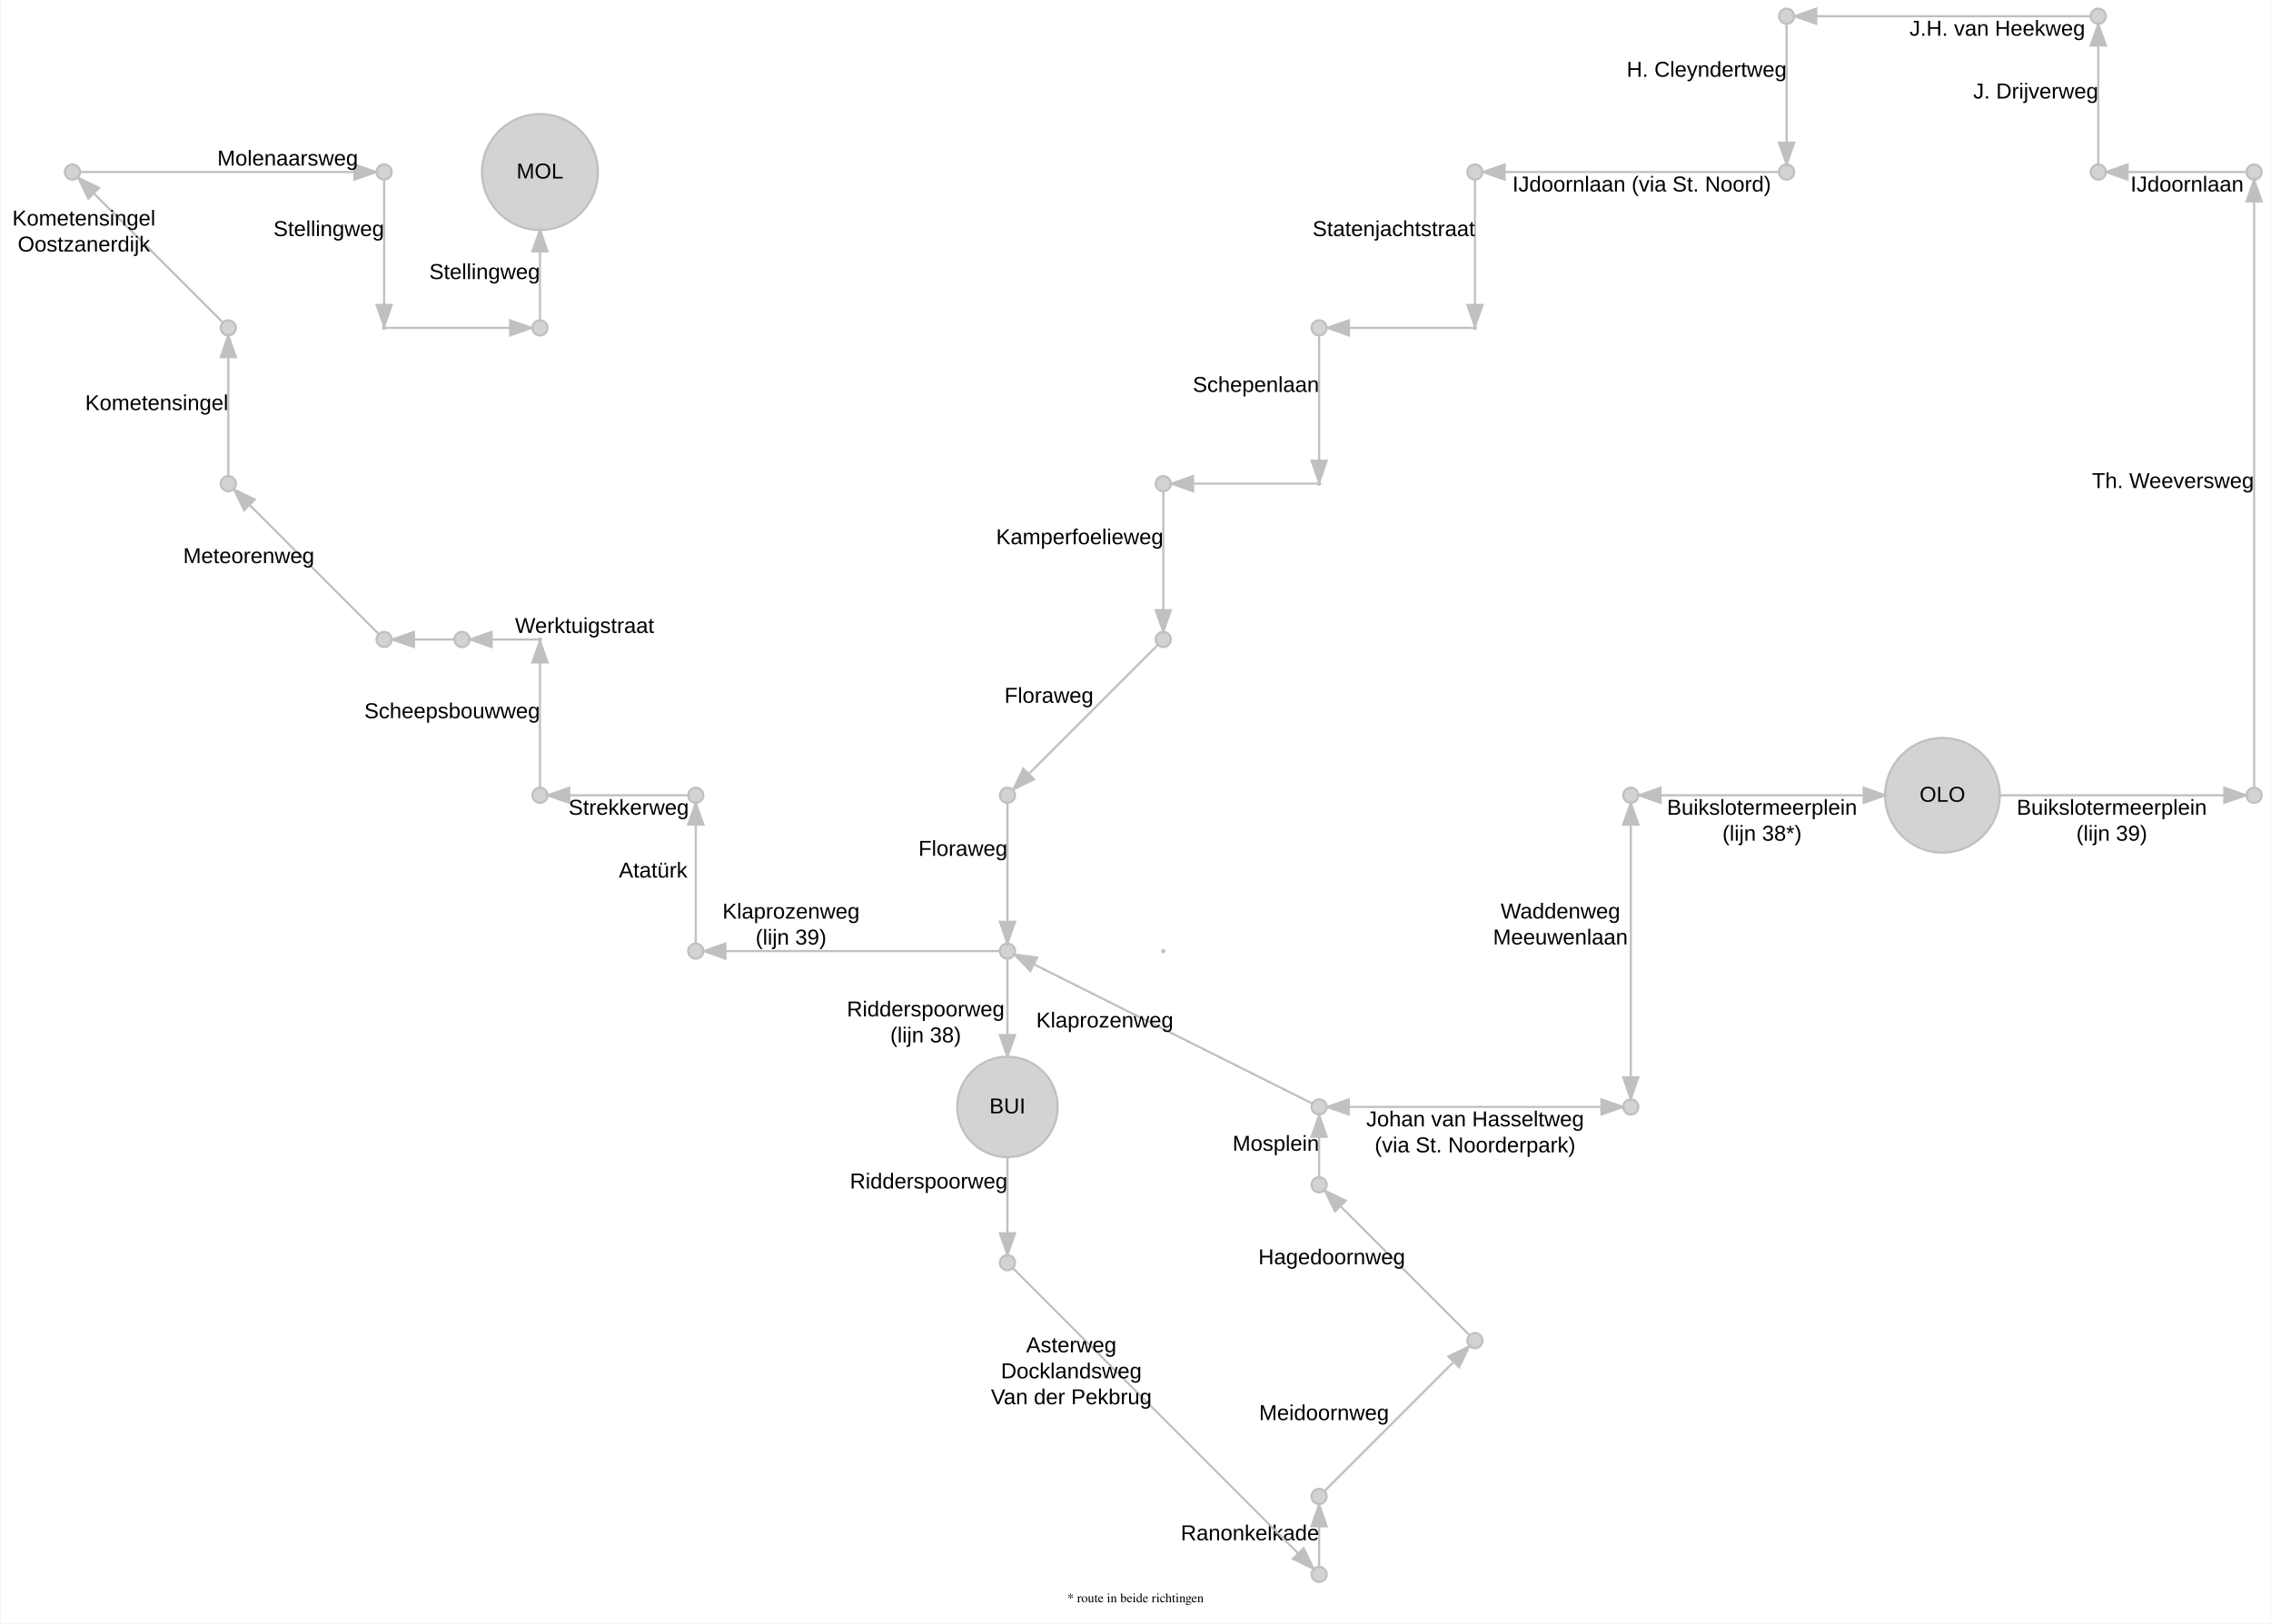
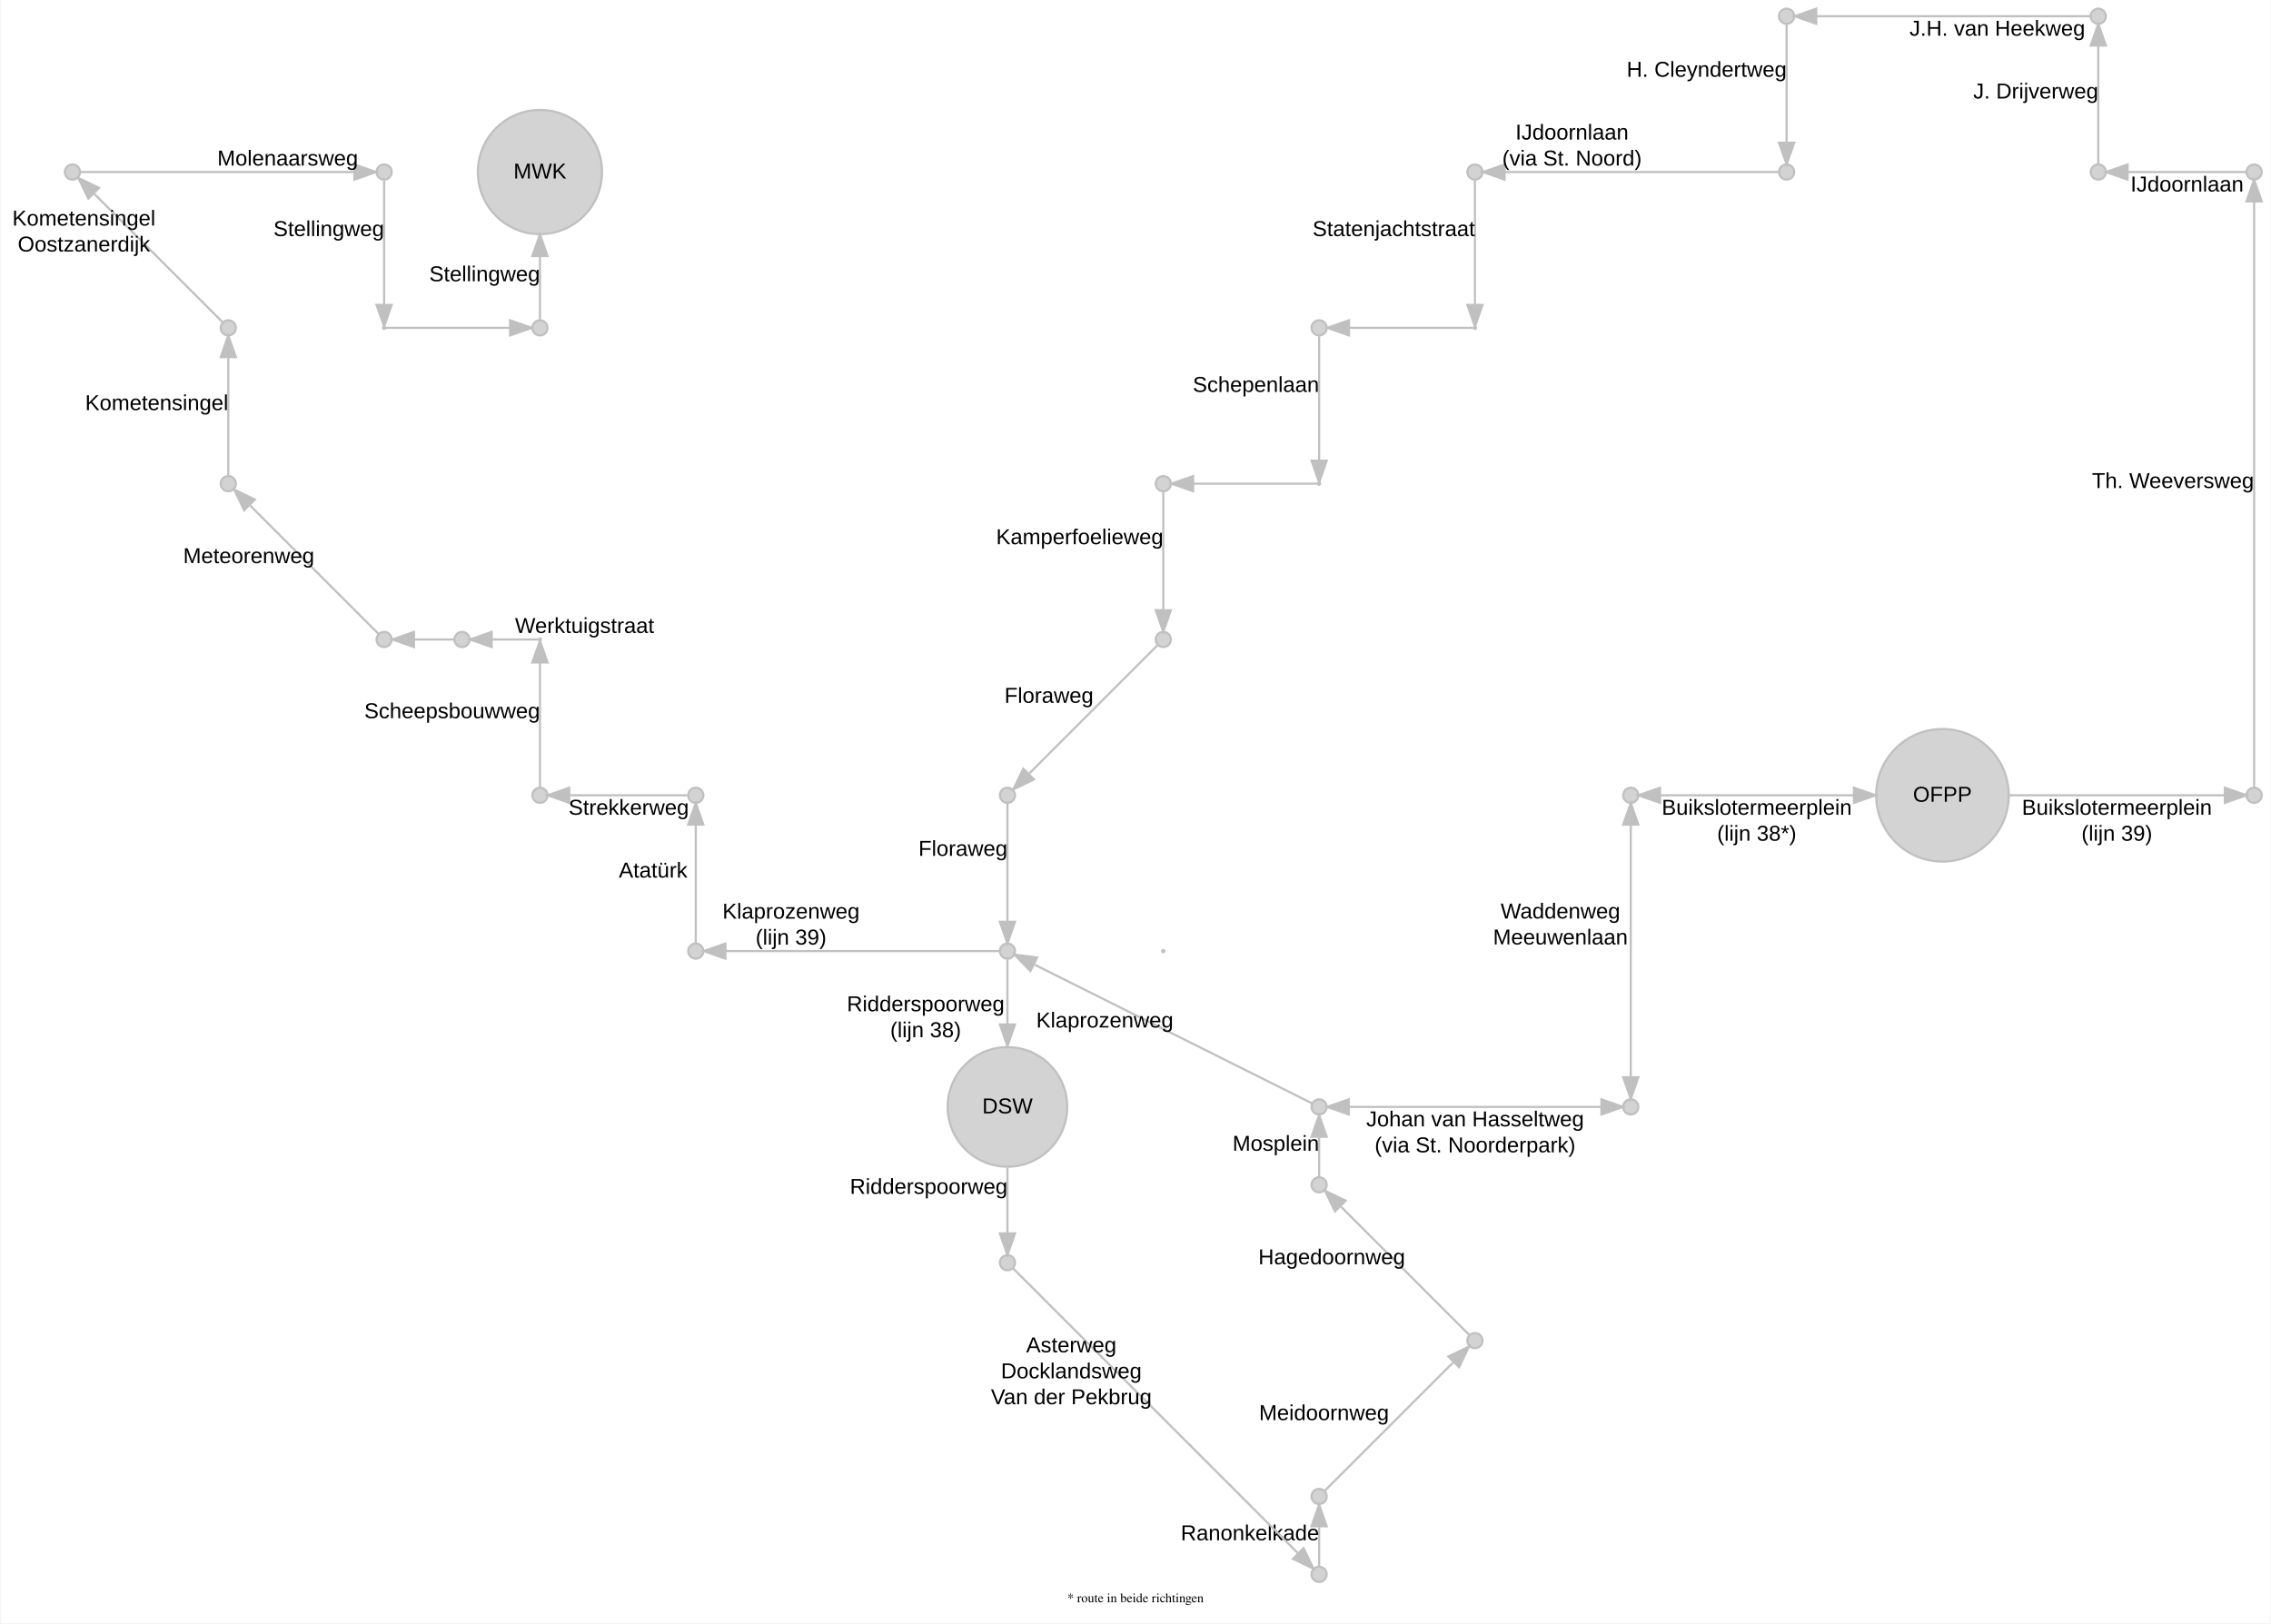
<svg xmlns="http://www.w3.org/2000/svg" width="1049pt" height="750pt" viewBox="0.00 0.00 1048.67 750.20">
  <g id="graph0" class="graph" transform="scale(1 1) rotate(0) translate(4 746.2)">
    <polygon fill="#ffffff" stroke="transparent" points="-4,4 -4,-746.2 1044.672,-746.2 1044.672,4 -4,4" />
    <text text-anchor="middle" x="520.336" y="-5.8" font-family="Times,serif" font-size="6.00" fill="#000000">* route in beide richtingen</text>
    <g id="node1" class="node">
-       <ellipse fill="#d3d3d3" stroke="#c0c0c0" cx="893.172" cy="-378.7" rx="26.494" ry="26.494" />
-       <text text-anchor="middle" x="893.172" y="-375.7" font-family="Arial" font-size="10.00" fill="#000000">OLO</text>
+       <ellipse fill="#d3d3d3" stroke="#c0c0c0" cx="893.172" cy="-378.7" rx="30.631" ry="30.631" />
+       <text text-anchor="middle" x="893.172" y="-375.7" font-family="Arial" font-size="10.00" fill="#000000">OFPP</text>
    </g>
    <g id="node2" class="node">
      <ellipse fill="#d3d3d3" stroke="#c0c0c0" cx="1037.172" cy="-378.7" rx="3.5" ry="3.5" />
    </g>
    <g id="edge34" class="edge">
-       <path fill="none" stroke="#c0c0c0" d="M919.583,-378.7C950.142,-378.7 999.312,-378.7 1023.22,-378.7" />
-       <polygon fill="#c0c0c0" stroke="#c0c0c0" points="1023.408,-382.2 1033.408,-378.7 1023.408,-375.2 1023.408,-382.2" />
-       <text text-anchor="middle" x="971.402" y="-369.7" font-family="Arial" font-size="10.00" fill="#000000">Buikslotermeerplein</text>
-       <text text-anchor="middle" x="971.402" y="-357.7" font-family="Arial" font-size="10.00" fill="#000000">(lijn 39)</text>
+       <path fill="none" stroke="#c0c0c0" d="M924.063,-378.7C954.879,-378.7 1000.804,-378.7 1023.484,-378.7" />
+       <polygon fill="#c0c0c0" stroke="#c0c0c0" points="1023.658,-382.2 1033.658,-378.7 1023.658,-375.2 1023.658,-382.2" />
+       <text text-anchor="middle" x="973.774" y="-369.7" font-family="Arial" font-size="10.00" fill="#000000">Buikslotermeerplein</text>
+       <text text-anchor="middle" x="973.774" y="-357.7" font-family="Arial" font-size="10.00" fill="#000000">(lijn 39)</text>
    </g>
    <g id="node33" class="node">
      <ellipse fill="#d3d3d3" stroke="#c0c0c0" cx="749.172" cy="-378.7" rx="3.5" ry="3.5" />
    </g>
    <g id="edge33" class="edge">
-       <path fill="none" stroke="#c0c0c0" d="M856.468,-378.7C826.084,-378.7 784.556,-378.7 763.168,-378.7" />
-       <polygon fill="#c0c0c0" stroke="#c0c0c0" points="856.76,-382.2 866.76,-378.7 856.76,-375.2 856.76,-382.2" />
-       <polygon fill="#c0c0c0" stroke="#c0c0c0" points="762.936,-375.2 752.936,-378.7 762.935,-382.2 762.936,-375.2" />
-       <text text-anchor="middle" x="809.818" y="-369.7" font-family="Arial" font-size="10.00" fill="#000000">Buikslotermeerplein </text>
-       <text text-anchor="middle" x="809.818" y="-357.7" font-family="Arial" font-size="10.00" fill="#000000"> (lijn 38*)</text>
+       <path fill="none" stroke="#c0c0c0" d="M851.918,-378.7C821.898,-378.7 783.096,-378.7 762.845,-378.7" />
+       <polygon fill="#c0c0c0" stroke="#c0c0c0" points="852.28,-382.2 862.28,-378.7 852.28,-375.2 852.28,-382.2" />
+       <polygon fill="#c0c0c0" stroke="#c0c0c0" points="762.686,-375.2 752.685,-378.7 762.685,-382.2 762.686,-375.2" />
+       <text text-anchor="middle" x="807.382" y="-369.7" font-family="Arial" font-size="10.00" fill="#000000">Buikslotermeerplein </text>
+       <text text-anchor="middle" x="807.382" y="-357.7" font-family="Arial" font-size="10.00" fill="#000000"> (lijn 38*)</text>
    </g>
    <g id="node3" class="node">
      <ellipse fill="#d3d3d3" stroke="#c0c0c0" cx="1037.172" cy="-666.7" rx="3.5" ry="3.5" />
    </g>
    <g id="edge7" class="edge">
      <path fill="none" stroke="#c0c0c0" d="M1037.172,-382.341C1037.172,-410.975 1037.172,-600.183 1037.172,-653.019" />
      <polygon fill="#c0c0c0" stroke="#c0c0c0" points="1033.672,-653.14 1037.172,-663.14 1040.672,-653.14 1033.672,-653.14" />
      <text text-anchor="middle" x="999.668" y="-520.68" font-family="Arial" font-size="10.00" fill="#000000">Th. Weeversweg</text>
    </g>
    <g id="node4" class="node">
      <ellipse fill="#d3d3d3" stroke="#c0c0c0" cx="965.172" cy="-666.7" rx="3.5" ry="3.5" />
    </g>
    <g id="edge8" class="edge">
      <path fill="none" stroke="#c0c0c0" d="M1033.301,-666.7C1023.245,-666.7 995.912,-666.7 979.081,-666.7" />
      <polygon fill="#c0c0c0" stroke="#c0c0c0" points="978.718,-663.2 968.718,-666.7 978.718,-670.2 978.718,-663.2" />
      <text text-anchor="middle" x="1006.191" y="-657.7" font-family="Arial" font-size="10.00" fill="#000000">IJdoornlaan</text>
    </g>
    <g id="node20" class="node">
      <ellipse fill="#d3d3d3" stroke="#c0c0c0" cx="965.172" cy="-738.7" rx="3.5" ry="3.5" />
    </g>
    <g id="edge9" class="edge">
      <path fill="none" stroke="#c0c0c0" d="M965.172,-670.571C965.172,-680.626 965.172,-707.959 965.172,-724.79" />
      <polygon fill="#c0c0c0" stroke="#c0c0c0" points="961.672,-725.154 965.172,-735.154 968.672,-725.154 961.672,-725.154" />
      <text text-anchor="middle" x="936.287" y="-700.681" font-family="Arial" font-size="10.00" fill="#000000">J. Drijverweg</text>
    </g>
    <g id="node5" class="node">
      <ellipse fill="#d3d3d3" stroke="#c0c0c0" cx="209.172" cy="-450.7" rx="3.5" ry="3.5" />
    </g>
    <g id="node12" class="node">
      <ellipse fill="#d3d3d3" stroke="#c0c0c0" cx="173.172" cy="-450.7" rx="3.5" ry="3.5" />
    </g>
    <g id="edge25" class="edge">
      <path fill="none" stroke="#c0c0c0" d="M205.588,-450.7C201.32,-450.7 193.93,-450.7 187.284,-450.7" />
      <polygon fill="#c0c0c0" stroke="#c0c0c0" points="186.956,-447.2 176.956,-450.7 186.956,-454.2 186.956,-447.2" />
    </g>
    <g id="node6" class="node">
      <ellipse fill="#d3d3d3" stroke="#c0c0c0" cx="533.172" cy="-306.7" rx=".5" ry=".5" />
    </g>
    <g id="node7" class="node">
      <ellipse fill="#d3d3d3" stroke="#c0c0c0" cx="461.172" cy="-306.7" rx="3.5" ry="3.5" />
    </g>
    <g id="node8" class="node">
      <ellipse fill="#d3d3d3" stroke="#c0c0c0" cx="317.172" cy="-306.7" rx="3.5" ry="3.5" />
    </g>
    <g id="edge20" class="edge">
      <path fill="none" stroke="#c0c0c0" d="M457.612,-306.7C440.101,-306.7 362.664,-306.7 330.869,-306.7" />
      <polygon fill="#c0c0c0" stroke="#c0c0c0" points="330.867,-303.2 320.867,-306.7 330.867,-310.2 330.867,-303.2" />
      <text text-anchor="middle" x="361.176" y="-321.7" font-family="Arial" font-size="10.00" fill="#000000">Klaprozenweg </text>
      <text text-anchor="middle" x="361.176" y="-309.7" font-family="Arial" font-size="10.00" fill="#000000"> (lijn 39)</text>
    </g>
    <g id="node32" class="node">
-       <ellipse fill="#d3d3d3" stroke="#c0c0c0" cx="461.172" cy="-234.7" rx="23.198" ry="23.198" />
-       <text text-anchor="middle" x="461.172" y="-231.7" font-family="Arial" font-size="10.00" fill="#000000">BUI</text>
+       <ellipse fill="#d3d3d3" stroke="#c0c0c0" cx="461.172" cy="-234.7" rx="27.618" ry="27.618" />
+       <text text-anchor="middle" x="461.172" y="-231.7" font-family="Arial" font-size="10.00" fill="#000000">DSW</text>
    </g>
    <g id="edge4" class="edge">
-       <path fill="none" stroke="#c0c0c0" d="M461.172,-302.829C461.172,-296.172 461.172,-281.942 461.172,-268.201" />
-       <polygon fill="#c0c0c0" stroke="#c0c0c0" points="464.672,-267.921 461.172,-257.921 457.672,-267.921 464.672,-267.921" />
-       <text text-anchor="middle" x="423.389" y="-276.515" font-family="Arial" font-size="10.00" fill="#000000">Ridderspoorweg </text>
-       <text text-anchor="middle" x="423.389" y="-264.515" font-family="Arial" font-size="10.00" fill="#000000"> (lijn 38)</text>
+       <path fill="none" stroke="#c0c0c0" d="M461.172,-302.829C461.172,-296.942 461.172,-285.131 461.172,-272.973" />
+       <polygon fill="#c0c0c0" stroke="#c0c0c0" points="464.672,-272.801 461.172,-262.801 457.672,-272.801 464.672,-272.801" />
+       <text text-anchor="middle" x="423.389" y="-278.901" font-family="Arial" font-size="10.00" fill="#000000">Ridderspoorweg </text>
+       <text text-anchor="middle" x="423.389" y="-266.901" font-family="Arial" font-size="10.00" fill="#000000"> (lijn 38)</text>
    </g>
    <g id="node9" class="node">
      <ellipse fill="#d3d3d3" stroke="#c0c0c0" cx="317.172" cy="-378.7" rx="3.5" ry="3.5" />
    </g>
    <g id="edge21" class="edge">
      <path fill="none" stroke="#c0c0c0" d="M317.172,-310.571C317.172,-320.626 317.172,-347.959 317.172,-364.79" />
      <polygon fill="#c0c0c0" stroke="#c0c0c0" points="313.672,-365.154 317.172,-375.154 320.672,-365.154 313.672,-365.154" />
      <text text-anchor="middle" x="297.45" y="-340.681" font-family="Arial" font-size="10.00" fill="#000000">Atatürk</text>
    </g>
    <g id="node10" class="node">
      <ellipse fill="#d3d3d3" stroke="#c0c0c0" cx="245.172" cy="-378.7" rx="3.5" ry="3.5" />
    </g>
    <g id="edge22" class="edge">
      <path fill="none" stroke="#c0c0c0" d="M313.301,-378.7C303.245,-378.7 275.912,-378.7 259.081,-378.7" />
      <polygon fill="#c0c0c0" stroke="#c0c0c0" points="258.718,-375.2 248.718,-378.7 258.717,-382.2 258.718,-375.2" />
      <text text-anchor="middle" x="286.191" y="-369.7" font-family="Arial" font-size="10.00" fill="#000000">Strekkerweg</text>
    </g>
    <g id="node11" class="node">
      <ellipse fill="#d3d3d3" stroke="#c0c0c0" cx="245.172" cy="-450.7" rx=".5" ry=".5" />
    </g>
    <g id="edge23" class="edge">
      <path fill="none" stroke="#c0c0c0" d="M245.172,-382.571C245.172,-393.305 245.172,-423.73 245.172,-440.048" />
      <polygon fill="#c0c0c0" stroke="#c0c0c0" points="241.672,-440.099 245.172,-450.099 248.672,-440.099 241.672,-440.099" />
      <text text-anchor="middle" x="204.603" y="-414.31" font-family="Arial" font-size="10.00" fill="#000000">Scheepsbouwweg</text>
    </g>
    <g id="edge24" class="edge">
      <path fill="none" stroke="#c0c0c0" d="M244.282,-450.7C241.304,-450.7 231.396,-450.7 222.862,-450.7" />
      <polygon fill="#c0c0c0" stroke="#c0c0c0" points="222.855,-447.2 212.855,-450.7 222.855,-454.2 222.855,-447.2" />
      <text text-anchor="middle" x="265.796" y="-453.7" font-family="Arial" font-size="10.00" fill="#000000">Werktuigstraat</text>
    </g>
    <g id="node13" class="node">
      <ellipse fill="#d3d3d3" stroke="#c0c0c0" cx="101.172" cy="-522.7" rx="3.5" ry="3.5" />
    </g>
    <g id="edge26" class="edge">
      <path fill="none" stroke="#c0c0c0" d="M170.437,-453.435C160.814,-463.058 128.191,-495.681 111.377,-512.495" />
      <polygon fill="#c0c0c0" stroke="#c0c0c0" points="108.505,-510.417 103.909,-519.963 113.455,-515.366 108.505,-510.417" />
      <text text-anchor="middle" x="110.623" y="-485.965" font-family="Arial" font-size="10.00" fill="#000000">Meteorenweg</text>
    </g>
    <g id="node14" class="node">
      <ellipse fill="#d3d3d3" stroke="#c0c0c0" cx="101.172" cy="-594.7" rx="3.5" ry="3.5" />
    </g>
    <g id="edge27" class="edge">
      <path fill="none" stroke="#c0c0c0" d="M101.172,-526.571C101.172,-536.626 101.172,-563.959 101.172,-580.79" />
      <polygon fill="#c0c0c0" stroke="#c0c0c0" points="97.672,-581.154 101.172,-591.154 104.672,-581.154 97.672,-581.154" />
      <text text-anchor="middle" x="68.108" y="-556.681" font-family="Arial" font-size="10.00" fill="#000000">Kometensingel</text>
    </g>
    <g id="node15" class="node">
      <ellipse fill="#d3d3d3" stroke="#c0c0c0" cx="29.172" cy="-666.7" rx="3.5" ry="3.5" />
    </g>
    <g id="edge28" class="edge">
      <path fill="none" stroke="#c0c0c0" d="M98.437,-597.434C88.814,-607.058 56.191,-639.681 39.377,-656.495" />
      <polygon fill="#c0c0c0" stroke="#c0c0c0" points="36.505,-654.417 31.909,-663.963 41.455,-659.366 36.505,-654.417" />
      <text text-anchor="middle" x="34.453" y="-641.965" font-family="Arial" font-size="10.00" fill="#000000">Kometensingel </text>
      <text text-anchor="middle" x="34.453" y="-629.965" font-family="Arial" font-size="10.00" fill="#000000"> Oostzanerdijk</text>
    </g>
    <g id="node16" class="node">
      <ellipse fill="#d3d3d3" stroke="#c0c0c0" cx="173.172" cy="-666.7" rx="3.5" ry="3.5" />
    </g>
    <g id="edge29" class="edge">
      <path fill="none" stroke="#c0c0c0" d="M32.731,-666.7C50.243,-666.7 127.68,-666.7 159.475,-666.7" />
      <polygon fill="#c0c0c0" stroke="#c0c0c0" points="159.476,-670.2 169.476,-666.7 159.476,-663.2 159.476,-670.2" />
      <text text-anchor="middle" x="128.607" y="-669.7" font-family="Arial" font-size="10.00" fill="#000000">Molenaarsweg</text>
    </g>
    <g id="node17" class="node">
      <ellipse fill="#d3d3d3" stroke="#c0c0c0" cx="173.172" cy="-594.7" rx=".5" ry=".5" />
    </g>
    <g id="edge30" class="edge">
      <path fill="none" stroke="#c0c0c0" d="M173.172,-662.829C173.172,-652.095 173.172,-621.67 173.172,-605.352" />
      <polygon fill="#c0c0c0" stroke="#c0c0c0" points="176.672,-605.301 173.172,-595.301 169.672,-605.301 176.672,-605.301" />
      <text text-anchor="middle" x="147.612" y="-637.09" font-family="Arial" font-size="10.00" fill="#000000">Stellingweg</text>
    </g>
    <g id="node18" class="node">
      <ellipse fill="#d3d3d3" stroke="#c0c0c0" cx="245.172" cy="-594.7" rx="3.5" ry="3.5" />
    </g>
    <g id="edge31" class="edge">
      <path fill="none" stroke="#c0c0c0" d="M173.98,-594.7C179.506,-594.7 212.051,-594.7 231.17,-594.7" />
      <polygon fill="#c0c0c0" stroke="#c0c0c0" points="231.377,-598.2 241.377,-594.7 231.377,-591.2 231.377,-598.2" />
    </g>
    <g id="node19" class="node">
-       <ellipse fill="#d3d3d3" stroke="#c0c0c0" cx="245.172" cy="-666.7" rx="26.77" ry="26.77" />
-       <text text-anchor="middle" x="245.172" y="-663.7" font-family="Arial" font-size="10.00" fill="#000000">MOL</text>
+       <ellipse fill="#d3d3d3" stroke="#c0c0c0" cx="245.172" cy="-666.7" rx="28.687" ry="28.687" />
+       <text text-anchor="middle" x="245.172" y="-663.7" font-family="Arial" font-size="10.00" fill="#000000">MWK</text>
    </g>
    <g id="edge32" class="edge">
-       <path fill="none" stroke="#c0c0c0" d="M245.172,-598.571C245.172,-604.702 245.172,-617.255 245.172,-629.935" />
-       <polygon fill="#c0c0c0" stroke="#c0c0c0" points="241.672,-630.011 245.172,-640.011 248.672,-630.011 241.672,-630.011" />
-       <text text-anchor="middle" x="219.612" y="-617.253" font-family="Arial" font-size="10.00" fill="#000000">Stellingweg</text>
+       <path fill="none" stroke="#c0c0c0" d="M245.172,-598.571C245.172,-604.367 245.172,-615.904 245.172,-627.862" />
+       <polygon fill="#c0c0c0" stroke="#c0c0c0" points="241.672,-627.888 245.172,-637.888 248.672,-627.888 241.672,-627.888" />
+       <text text-anchor="middle" x="219.612" y="-616.216" font-family="Arial" font-size="10.00" fill="#000000">Stellingweg</text>
    </g>
    <g id="node21" class="node">
      <ellipse fill="#d3d3d3" stroke="#c0c0c0" cx="821.172" cy="-738.7" rx="3.5" ry="3.5" />
    </g>
    <g id="edge10" class="edge">
      <path fill="none" stroke="#c0c0c0" d="M961.612,-738.7C944.101,-738.7 866.664,-738.7 834.869,-738.7" />
      <polygon fill="#c0c0c0" stroke="#c0c0c0" points="834.867,-735.2 824.867,-738.7 834.867,-742.2 834.867,-735.2" />
      <text text-anchor="middle" x="918.522" y="-729.7" font-family="Arial" font-size="10.00" fill="#000000">J.H. van Heekweg</text>
    </g>
    <g id="node22" class="node">
      <ellipse fill="#d3d3d3" stroke="#c0c0c0" cx="821.172" cy="-666.7" rx="3.5" ry="3.5" />
    </g>
    <g id="edge11" class="edge">
      <path fill="none" stroke="#c0c0c0" d="M821.172,-734.829C821.172,-724.774 821.172,-697.441 821.172,-680.61" />
      <polygon fill="#c0c0c0" stroke="#c0c0c0" points="824.672,-680.246 821.172,-670.246 817.672,-680.246 824.672,-680.246" />
      <text text-anchor="middle" x="784.224" y="-710.719" font-family="Arial" font-size="10.00" fill="#000000">H. Cleyndertweg</text>
    </g>
    <g id="node23" class="node">
      <ellipse fill="#d3d3d3" stroke="#c0c0c0" cx="677.172" cy="-666.7" rx="3.5" ry="3.5" />
    </g>
    <g id="edge12" class="edge">
      <path fill="none" stroke="#c0c0c0" d="M817.612,-666.7C800.101,-666.7 722.664,-666.7 690.869,-666.7" />
      <polygon fill="#c0c0c0" stroke="#c0c0c0" points="690.867,-663.2 680.867,-666.7 690.867,-670.2 690.867,-663.2" />
-       <text text-anchor="middle" x="754.24" y="-657.7" font-family="Arial" font-size="10.00" fill="#000000">IJdoornlaan (via St. Noord)</text>
+       <text text-anchor="middle" x="722.018" y="-681.7" font-family="Arial" font-size="10.00" fill="#000000">IJdoornlaan</text>
+       <text text-anchor="middle" x="722.018" y="-669.7" font-family="Arial" font-size="10.00" fill="#000000">(via St. Noord)</text>
    </g>
    <g id="node24" class="node">
      <ellipse fill="#d3d3d3" stroke="#c0c0c0" cx="677.172" cy="-594.7" rx=".5" ry=".5" />
    </g>
    <g id="edge14" class="edge">
      <path fill="none" stroke="#c0c0c0" d="M677.172,-662.829C677.172,-652.095 677.172,-621.67 677.172,-605.352" />
      <polygon fill="#c0c0c0" stroke="#c0c0c0" points="680.672,-605.301 677.172,-595.301 673.672,-605.301 680.672,-605.301" />
      <text text-anchor="middle" x="639.659" y="-637.09" font-family="Arial" font-size="10.00" fill="#000000">Statenjachtstraat</text>
    </g>
    <g id="node25" class="node">
      <ellipse fill="#d3d3d3" stroke="#c0c0c0" cx="605.172" cy="-594.7" rx="3.5" ry="3.5" />
    </g>
    <g id="edge15" class="edge">
      <path fill="none" stroke="#c0c0c0" d="M676.363,-594.7C670.837,-594.7 638.293,-594.7 619.173,-594.7" />
      <polygon fill="#c0c0c0" stroke="#c0c0c0" points="618.967,-591.2 608.966,-594.7 618.966,-598.2 618.967,-591.2" />
    </g>
    <g id="node26" class="node">
      <ellipse fill="#d3d3d3" stroke="#c0c0c0" cx="605.172" cy="-522.7" rx=".5" ry=".5" />
    </g>
    <g id="edge16" class="edge">
      <path fill="none" stroke="#c0c0c0" d="M605.172,-590.829C605.172,-580.095 605.172,-549.67 605.172,-533.352" />
      <polygon fill="#c0c0c0" stroke="#c0c0c0" points="608.672,-533.301 605.172,-523.301 601.672,-533.301 608.672,-533.301" />
      <text text-anchor="middle" x="575.992" y="-565.09" font-family="Arial" font-size="10.00" fill="#000000">Schepenlaan</text>
    </g>
    <g id="node27" class="node">
      <ellipse fill="#d3d3d3" stroke="#c0c0c0" cx="533.172" cy="-522.7" rx="3.5" ry="3.5" />
    </g>
    <g id="edge17" class="edge">
      <path fill="none" stroke="#c0c0c0" d="M604.363,-522.7C598.837,-522.7 566.293,-522.7 547.173,-522.7" />
      <polygon fill="#c0c0c0" stroke="#c0c0c0" points="546.967,-519.2 536.966,-522.7 546.966,-526.2 546.967,-519.2" />
    </g>
    <g id="node28" class="node">
      <ellipse fill="#d3d3d3" stroke="#c0c0c0" cx="533.172" cy="-450.7" rx="3.5" ry="3.5" />
    </g>
    <g id="edge18" class="edge">
      <path fill="none" stroke="#c0c0c0" d="M533.172,-518.829C533.172,-508.774 533.172,-481.441 533.172,-464.61" />
      <polygon fill="#c0c0c0" stroke="#c0c0c0" points="536.672,-464.246 533.172,-454.246 529.672,-464.246 536.672,-464.246" />
      <text text-anchor="middle" x="494.554" y="-494.719" font-family="Arial" font-size="10.00" fill="#000000">Kamperfoelieweg</text>
    </g>
    <g id="node38" class="node">
      <ellipse fill="#d3d3d3" stroke="#c0c0c0" cx="461.172" cy="-378.7" rx="3.5" ry="3.5" />
    </g>
    <g id="edge19" class="edge">
      <path fill="none" stroke="#c0c0c0" d="M530.437,-447.965C520.814,-438.342 488.191,-405.719 471.377,-388.905" />
      <polygon fill="#c0c0c0" stroke="#c0c0c0" points="473.455,-386.034 463.909,-381.437 468.505,-390.983 473.455,-386.034" />
      <text text-anchor="middle" x="480.351" y="-421.435" font-family="Arial" font-size="10.00" fill="#000000">Floraweg</text>
    </g>
    <g id="node29" class="node">
      <ellipse fill="#d3d3d3" stroke="#c0c0c0" cx="749.172" cy="-234.7" rx="3.5" ry="3.5" />
    </g>
    <g id="node31" class="node">
      <ellipse fill="#d3d3d3" stroke="#c0c0c0" cx="605.172" cy="-234.7" rx="3.5" ry="3.5" />
    </g>
    <g id="edge2" class="edge">
      <path fill="none" stroke="#c0c0c0" d="M735.296,-234.7C707.823,-234.7 646.782,-234.7 619.192,-234.7" />
      <polygon fill="#c0c0c0" stroke="#c0c0c0" points="735.612,-238.2 745.612,-234.7 735.612,-231.2 735.612,-238.2" />
      <polygon fill="#c0c0c0" stroke="#c0c0c0" points="618.867,-231.2 608.867,-234.7 618.867,-238.2 618.867,-231.2" />
      <text text-anchor="middle" x="677.244" y="-225.7" font-family="Arial" font-size="10.00" fill="#000000">Johan van Hasseltweg </text>
      <text text-anchor="middle" x="677.244" y="-213.7" font-family="Arial" font-size="10.00" fill="#000000"> (via St. Noorderpark)</text>
    </g>
    <g id="node30" class="node">
      <ellipse fill="#d3d3d3" stroke="#c0c0c0" cx="605.172" cy="-198.7" rx="3.5" ry="3.5" />
    </g>
    <g id="edge1" class="edge">
      <path fill="none" stroke="#c0c0c0" d="M605.172,-202.283C605.172,-206.552 605.172,-213.941 605.172,-220.588" />
      <polygon fill="#c0c0c0" stroke="#c0c0c0" points="601.672,-220.915 605.172,-230.915 608.672,-220.915 601.672,-220.915" />
      <text text-anchor="middle" x="585.17" y="-214.436" font-family="Arial" font-size="10.00" fill="#000000">Mosplein</text>
    </g>
    <g id="edge3" class="edge">
      <path fill="none" stroke="#c0c0c0" d="M601.893,-236.339C584.743,-244.914 504.947,-284.812 473.734,-300.419" />
      <polygon fill="#c0c0c0" stroke="#c0c0c0" points="471.761,-297.492 464.382,-305.095 474.892,-303.753 471.761,-297.492" />
      <text text-anchor="middle" x="506.139" y="-271.379" font-family="Arial" font-size="10.00" fill="#000000">Klaprozenweg</text>
    </g>
    <g id="node37" class="node">
      <ellipse fill="#d3d3d3" stroke="#c0c0c0" cx="461.172" cy="-162.7" rx="3.5" ry="3.5" />
    </g>
    <g id="edge5" class="edge">
-       <path fill="none" stroke="#c0c0c0" d="M461.172,-211.522C461.172,-199.96 461.172,-186.369 461.172,-176.466" />
-       <polygon fill="#c0c0c0" stroke="#c0c0c0" points="464.672,-176.326 461.172,-166.326 457.672,-176.326 464.672,-176.326" />
-       <text text-anchor="middle" x="424.778" y="-196.994" font-family="Arial" font-size="10.00" fill="#000000">Ridderspoorweg</text>
+       <path fill="none" stroke="#c0c0c0" d="M461.172,-206.657C461.172,-196.257 461.172,-184.925 461.172,-176.372" />
+       <polygon fill="#c0c0c0" stroke="#c0c0c0" points="464.672,-176.261 461.172,-166.261 457.672,-176.261 464.672,-176.261" />
+       <text text-anchor="middle" x="424.778" y="-194.514" font-family="Arial" font-size="10.00" fill="#000000">Ridderspoorweg</text>
    </g>
    <g id="edge13" class="edge">
      <path fill="none" stroke="#c0c0c0" d="M749.172,-364.824C749.172,-337.352 749.172,-276.31 749.172,-248.72" />
      <polygon fill="#c0c0c0" stroke="#c0c0c0" points="745.672,-365.14 749.172,-375.14 752.672,-365.14 745.672,-365.14" />
      <polygon fill="#c0c0c0" stroke="#c0c0c0" points="752.672,-248.395 749.172,-238.395 745.672,-248.395 752.672,-248.395" />
      <text text-anchor="middle" x="716.663" y="-321.772" font-family="Arial" font-size="10.00" fill="#000000">Waddenweg </text>
      <text text-anchor="middle" x="716.663" y="-309.772" font-family="Arial" font-size="10.00" fill="#000000"> Meeuwenlaan</text>
    </g>
    <g id="node34" class="node">
      <ellipse fill="#d3d3d3" stroke="#c0c0c0" cx="677.172" cy="-126.7" rx="3.5" ry="3.5" />
    </g>
    <g id="edge35" class="edge">
      <path fill="none" stroke="#c0c0c0" d="M674.437,-129.435C664.814,-139.058 632.191,-171.681 615.377,-188.495" />
      <polygon fill="#c0c0c0" stroke="#c0c0c0" points="612.505,-186.417 607.909,-195.963 617.455,-191.367 612.505,-186.417" />
      <text text-anchor="middle" x="611.008" y="-161.965" font-family="Arial" font-size="10.00" fill="#000000">Hagedoornweg</text>
    </g>
    <g id="node35" class="node">
      <ellipse fill="#d3d3d3" stroke="#c0c0c0" cx="605.172" cy="-54.7" rx="3.5" ry="3.5" />
    </g>
    <g id="edge36" class="edge">
      <path fill="none" stroke="#c0c0c0" d="M607.906,-57.435C617.529,-67.058 650.153,-99.681 666.966,-116.495" />
      <polygon fill="#c0c0c0" stroke="#c0c0c0" points="664.888,-119.367 674.434,-123.963 669.838,-114.417 664.888,-119.367" />
      <text text-anchor="middle" x="607.432" y="-89.965" font-family="Arial" font-size="10.00" fill="#000000">Meidoornweg</text>
    </g>
    <g id="node36" class="node">
      <ellipse fill="#d3d3d3" stroke="#c0c0c0" cx="605.172" cy="-18.7" rx="3.5" ry="3.5" />
    </g>
    <g id="edge37" class="edge">
      <path fill="none" stroke="#c0c0c0" d="M605.172,-22.283C605.172,-26.552 605.172,-33.941 605.172,-40.588" />
      <polygon fill="#c0c0c0" stroke="#c0c0c0" points="601.672,-40.915 605.172,-50.915 608.672,-40.915 601.672,-40.915" />
      <text text-anchor="middle" x="573.217" y="-34.436" font-family="Arial" font-size="10.00" fill="#000000">Ranonkelkade</text>
    </g>
    <g id="edge6" class="edge">
      <path fill="none" stroke="#c0c0c0" d="M463.671,-160.201C479.511,-144.361 566.205,-57.666 595.498,-28.374" />
      <polygon fill="#c0c0c0" stroke="#c0c0c0" points="598.007,-30.814 602.603,-21.268 593.058,-25.864 598.007,-30.814" />
      <text text-anchor="middle" x="490.682" y="-121.287" font-family="Arial" font-size="10.00" fill="#000000">Asterweg </text>
      <text text-anchor="middle" x="490.682" y="-109.287" font-family="Arial" font-size="10.00" fill="#000000"> Docklandsweg </text>
      <text text-anchor="middle" x="490.682" y="-97.287" font-family="Arial" font-size="10.00" fill="#000000"> Van der Pekbrug</text>
    </g>
    <g id="edge38" class="edge">
      <path fill="none" stroke="#c0c0c0" d="M461.172,-374.829C461.172,-364.774 461.172,-337.441 461.172,-320.61" />
      <polygon fill="#c0c0c0" stroke="#c0c0c0" points="464.672,-320.246 461.172,-310.246 457.672,-320.246 464.672,-320.246" />
      <text text-anchor="middle" x="440.616" y="-350.719" font-family="Arial" font-size="10.00" fill="#000000">Floraweg</text>
    </g>
  </g>
</svg>
